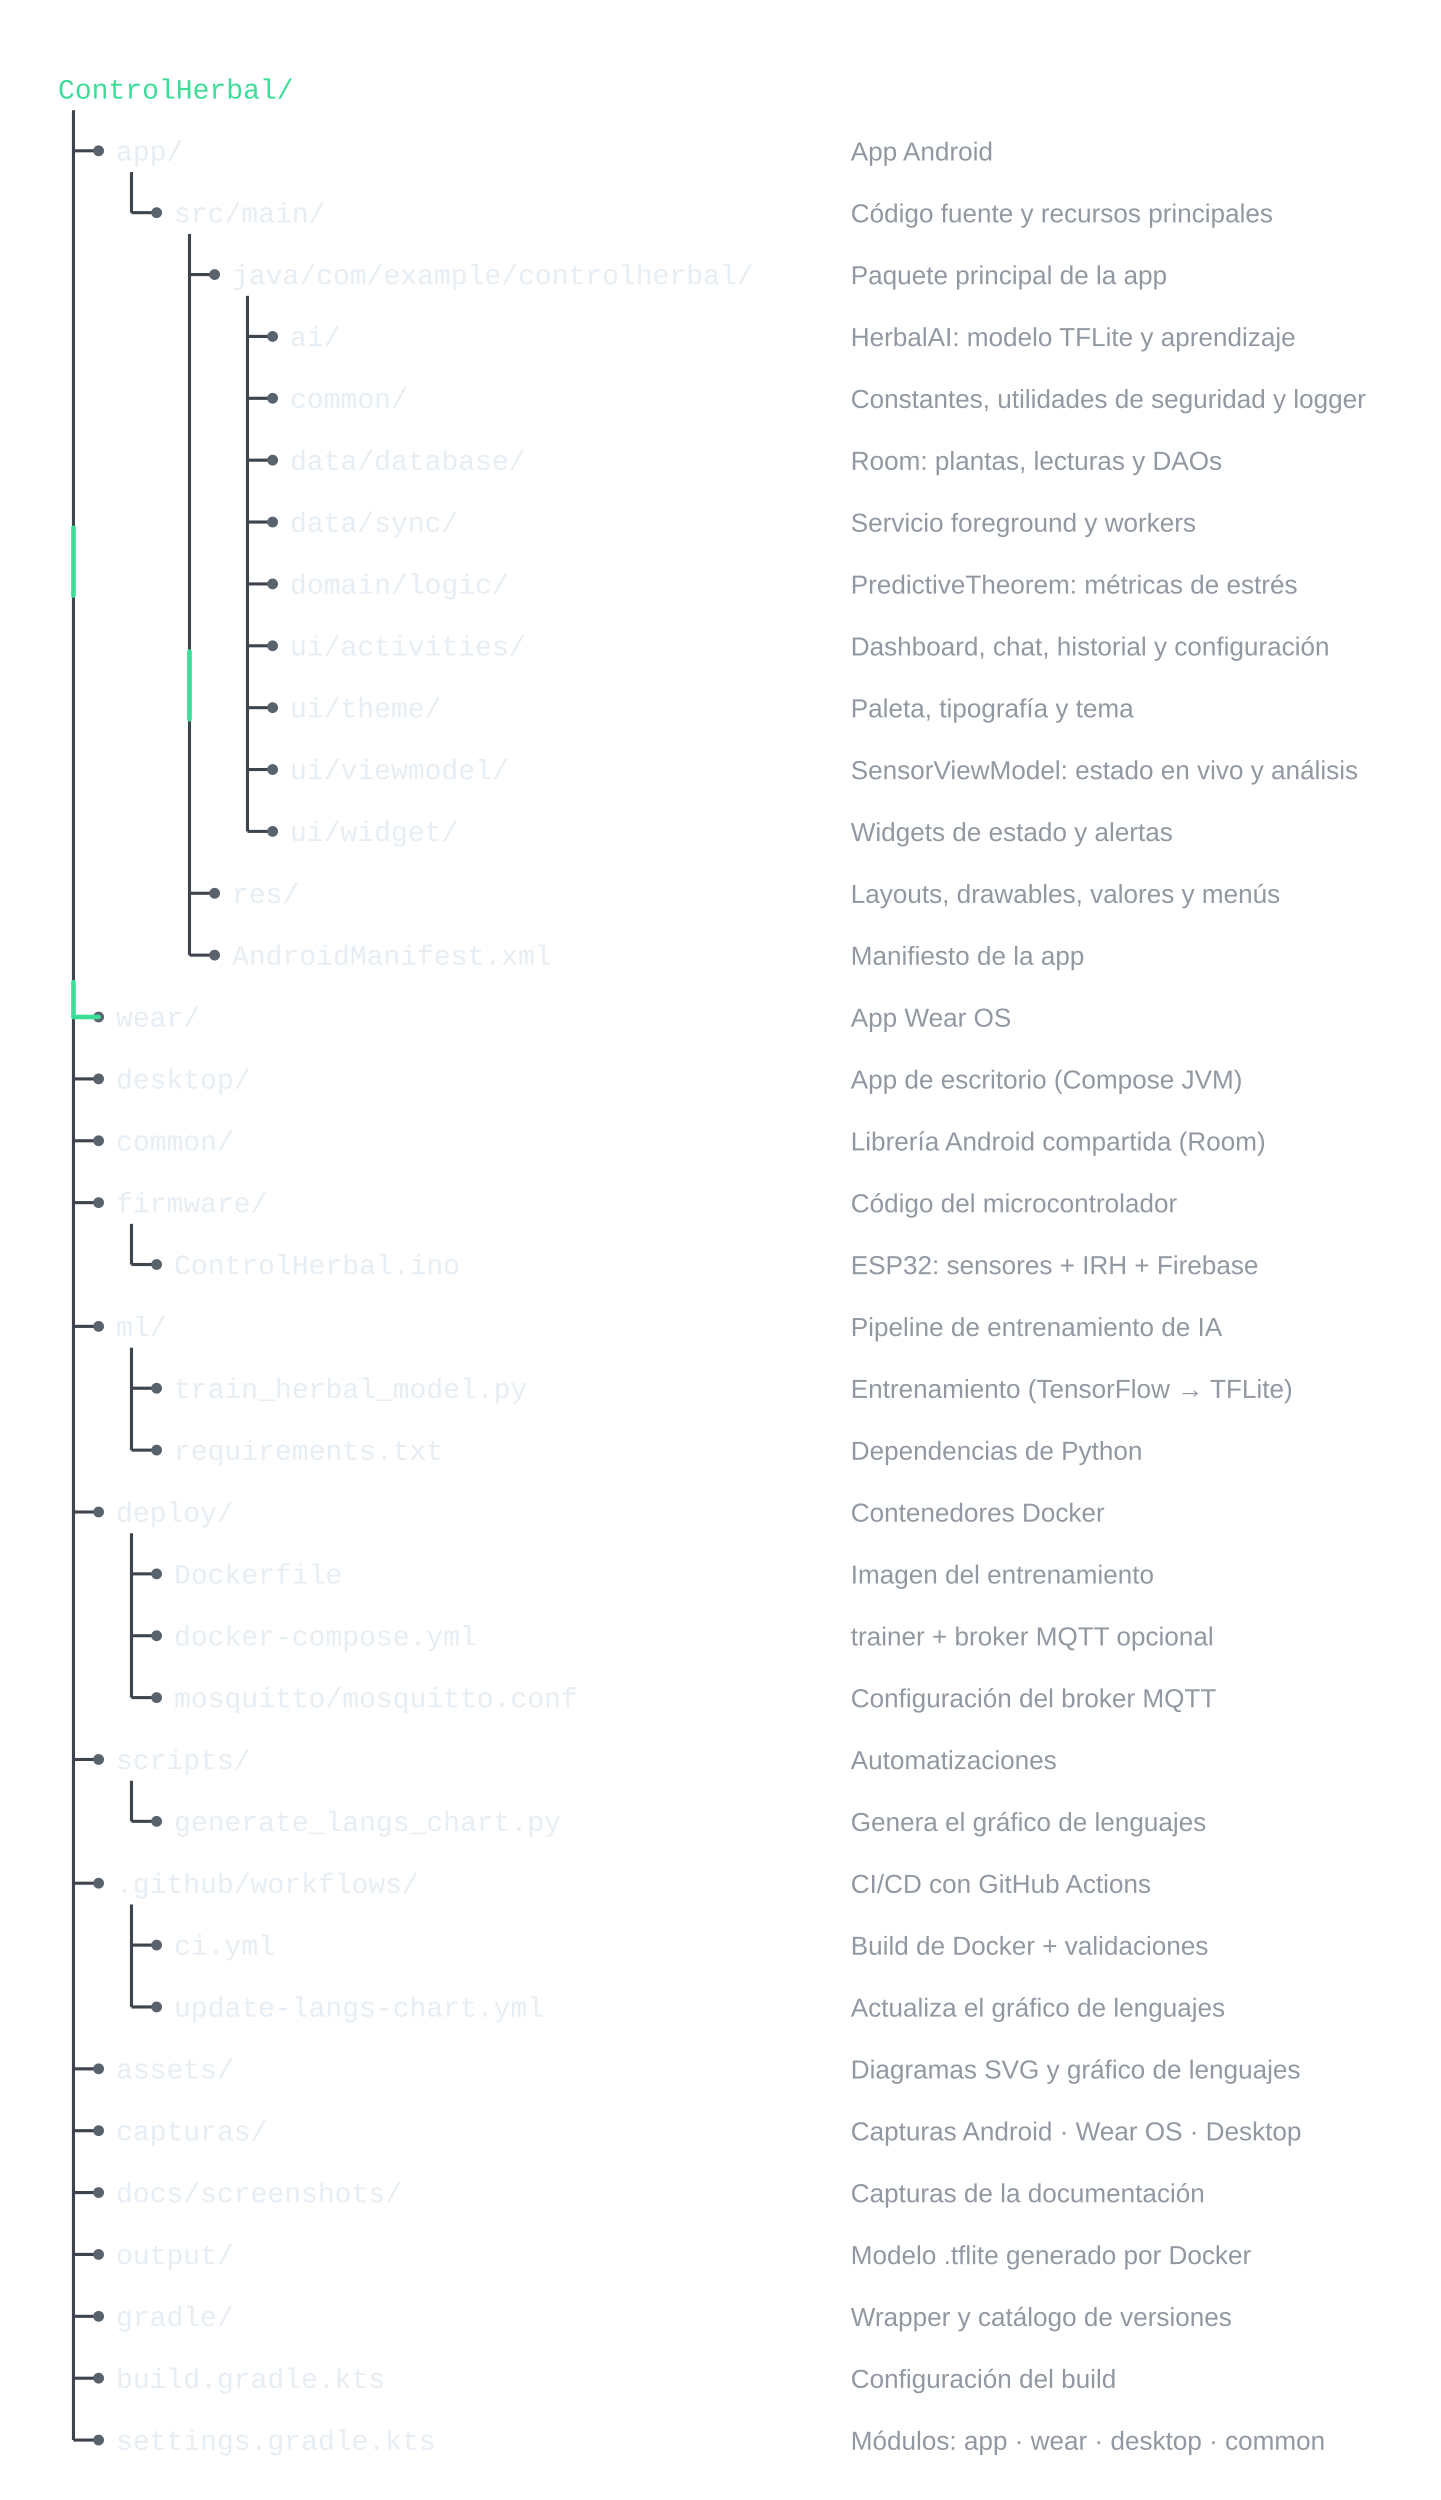
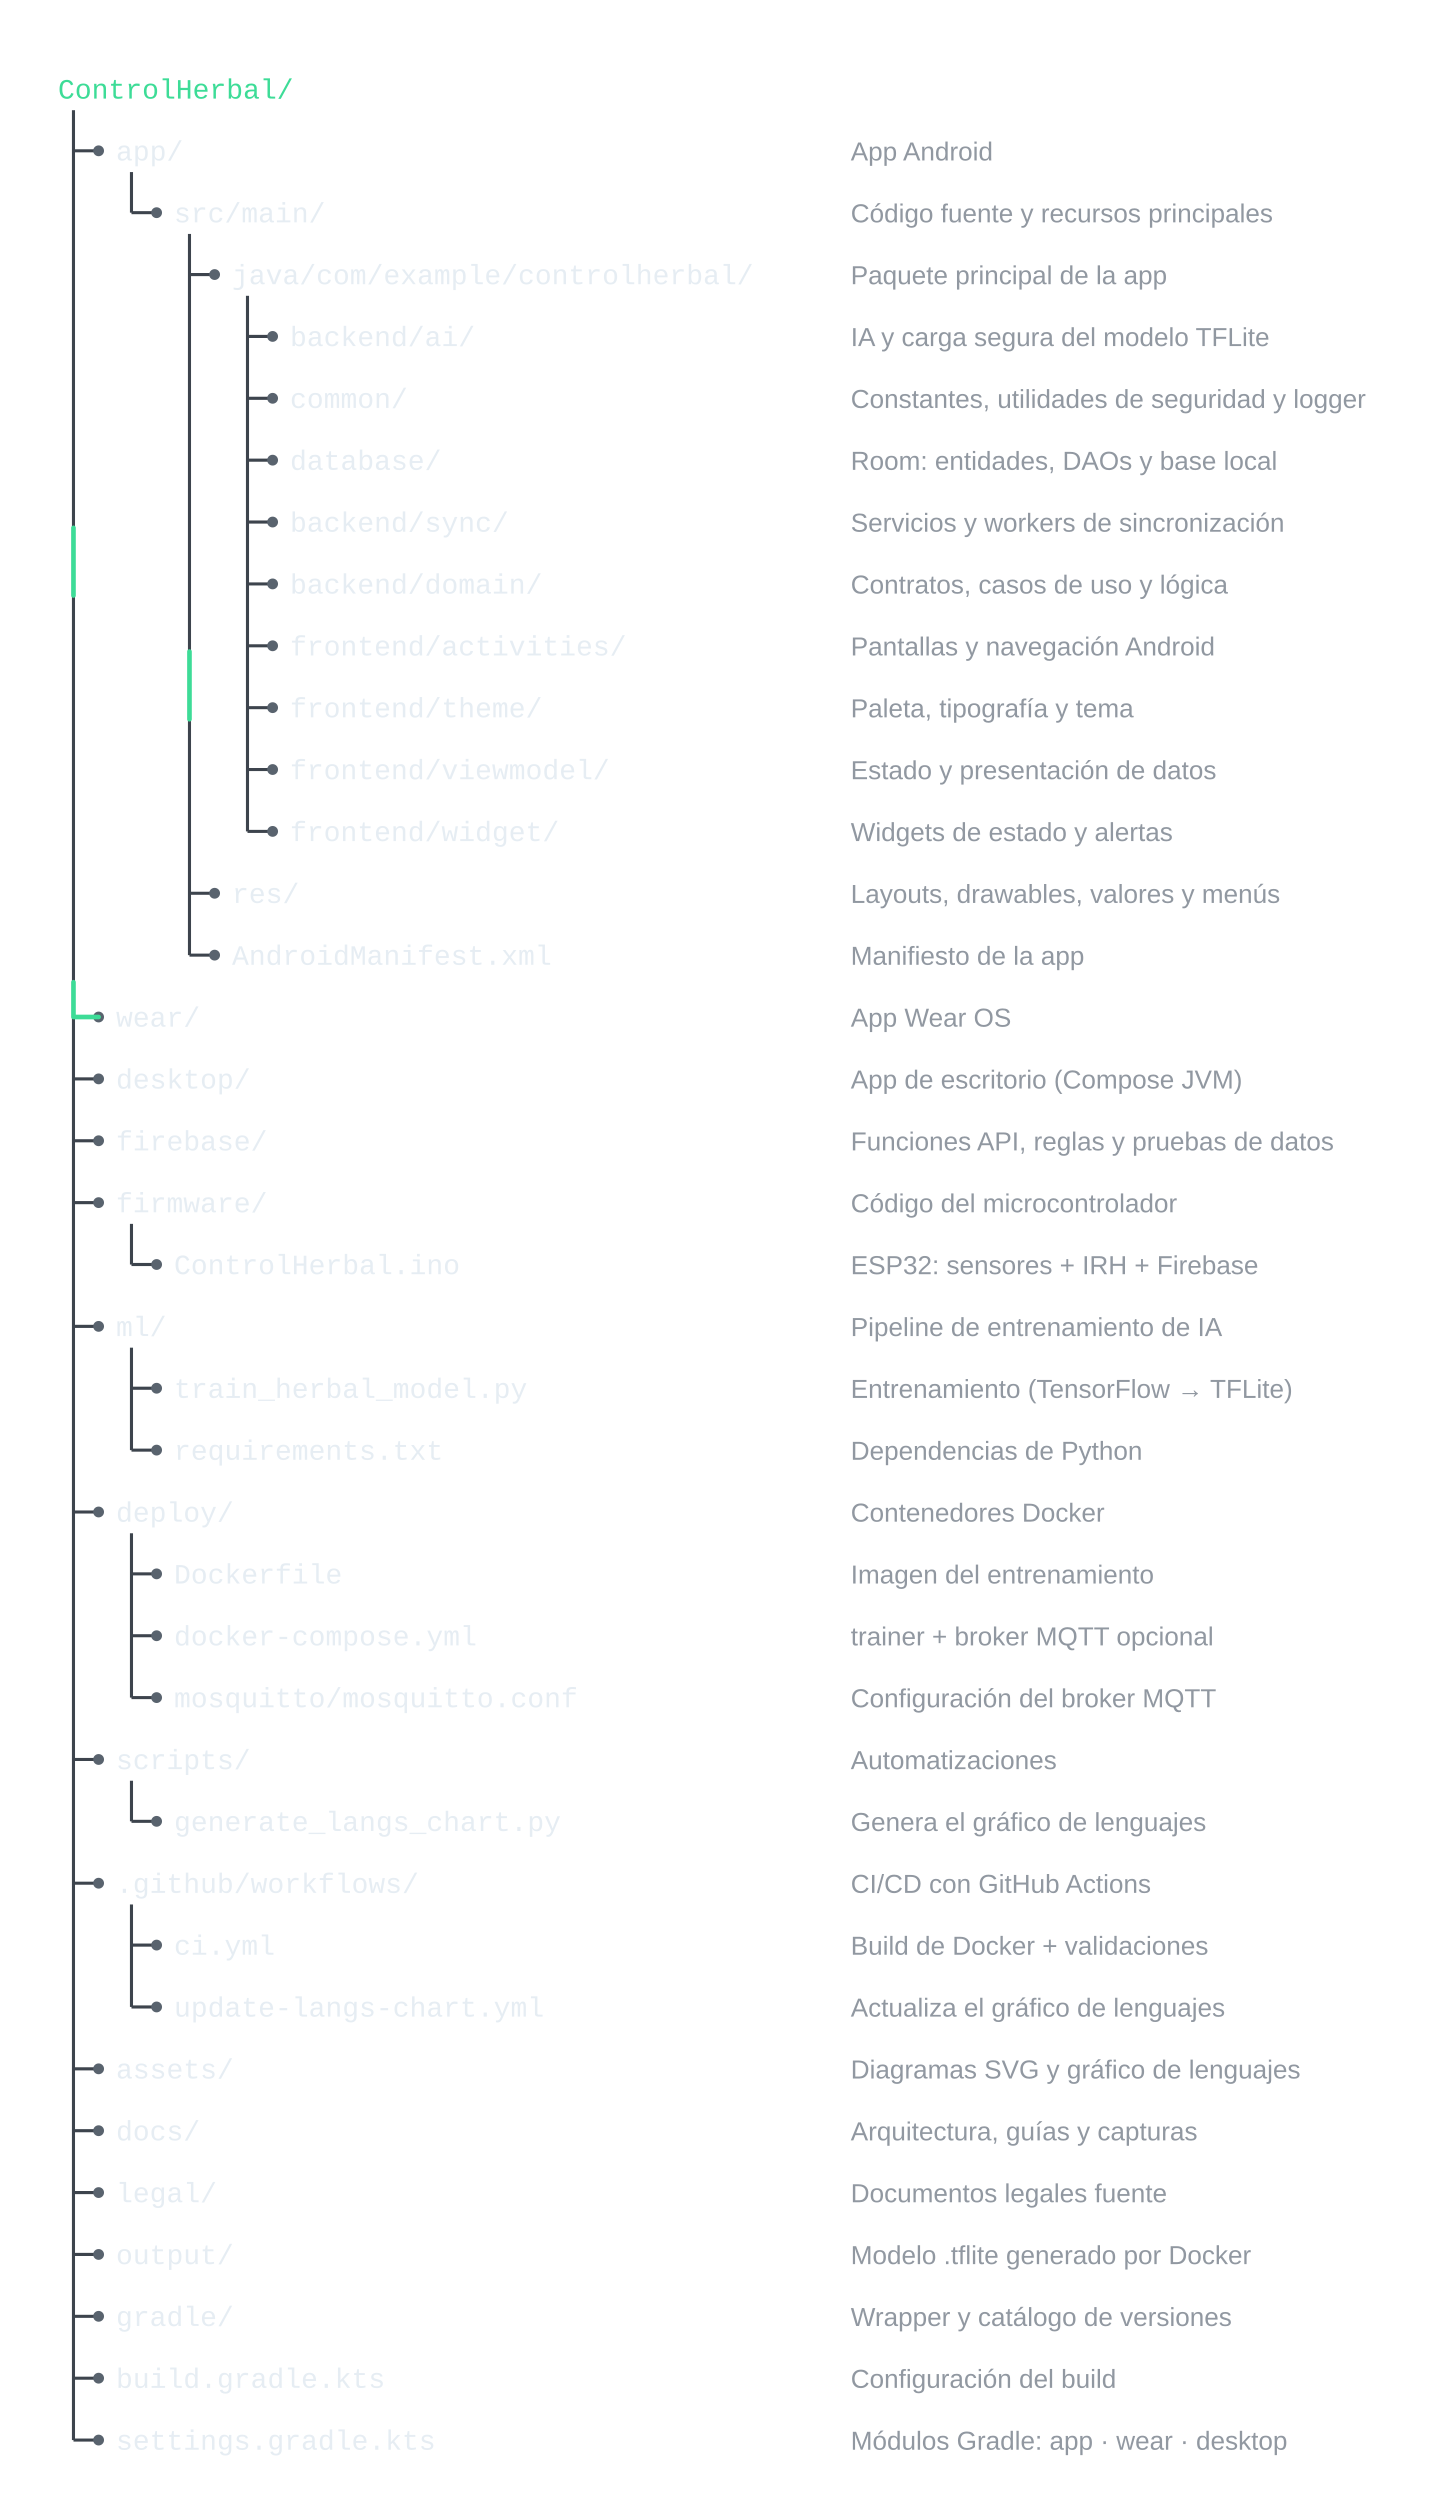
<svg xmlns="http://www.w3.org/2000/svg" width="745" height="1293" viewBox="0 0 745 1293" role="img" aria-labelledby="t">
  <style>
    .nm { font: 14.5px 'SFMono-Regular',Consolas,'Liberation Mono',Menlo,monospace; }
    .cm { font: 400 13.5px 'Geist','Segoe UI','Helvetica Neue',Arial,sans-serif; }
    .ln { fill: none; stroke: #3d444d; stroke-width: 1.6; stroke-linejoin: round; }
    .pl { fill: none; stroke: #3ddc97; stroke-width: 2.4; stroke-linecap: round; stroke-linejoin: round;
           stroke-dasharray: 35 200; stroke-dashoffset: 40; animation: run 4.8s linear infinite; }
    @keyframes run { 0% { stroke-dashoffset: 40; } 11% { stroke-dashoffset: -105; } 11.01%, 100% { stroke-dashoffset: 40; } }
    @media (prefers-reduced-motion: reduce) { .pl { animation: none; display: none; } }
  </style>
  <path class="ln" d="M38 57 V1262" />
  <path class="ln" d="M68 89 V110" />
  <path class="ln" d="M98 121 V494" />
  <path class="ln" d="M128 153 V430" />
  <path class="ln" d="M68 633 V654" />
  <path class="ln" d="M68 697 V750" />
  <path class="ln" d="M68 793 V878" />
  <path class="ln" d="M68 921 V942" />
  <path class="ln" d="M68 985 V1038" />
  <path d="M38 78 H51" class="ln" />
  <circle cx="51" cy="78" r="2.8" fill="#59636e" />
  <path d="M68 110 H81" class="ln" />
  <circle cx="81" cy="110" r="2.8" fill="#59636e" />
  <path d="M98 142 H111" class="ln" />
  <circle cx="111" cy="142" r="2.8" fill="#59636e" />
  <path d="M128 174 H141" class="ln" />
  <circle cx="141" cy="174" r="2.8" fill="#59636e" />
  <path d="M128 206 H141" class="ln" />
  <circle cx="141" cy="206" r="2.8" fill="#59636e" />
  <path d="M128 238 H141" class="ln" />
  <circle cx="141" cy="238" r="2.8" fill="#59636e" />
  <path d="M128 270 H141" class="ln" />
  <circle cx="141" cy="270" r="2.8" fill="#59636e" />
  <path d="M128 302 H141" class="ln" />
  <circle cx="141" cy="302" r="2.8" fill="#59636e" />
  <path d="M128 334 H141" class="ln" />
  <circle cx="141" cy="334" r="2.8" fill="#59636e" />
  <path d="M128 366 H141" class="ln" />
  <circle cx="141" cy="366" r="2.8" fill="#59636e" />
  <path d="M128 398 H141" class="ln" />
  <circle cx="141" cy="398" r="2.8" fill="#59636e" />
  <path d="M128 430 H141" class="ln" />
  <circle cx="141" cy="430" r="2.8" fill="#59636e" />
  <path d="M98 462 H111" class="ln" />
  <circle cx="111" cy="462" r="2.8" fill="#59636e" />
  <path d="M98 494 H111" class="ln" />
  <circle cx="111" cy="494" r="2.8" fill="#59636e" />
  <path d="M38 526 H51" class="ln" />
  <circle cx="51" cy="526" r="2.8" fill="#59636e" />
  <path d="M38 558 H51" class="ln" />
  <circle cx="51" cy="558" r="2.8" fill="#59636e" />
  <path d="M38 590 H51" class="ln" />
  <circle cx="51" cy="590" r="2.8" fill="#59636e" />
  <path d="M38 622 H51" class="ln" />
  <circle cx="51" cy="622" r="2.8" fill="#59636e" />
  <path d="M68 654 H81" class="ln" />
  <circle cx="81" cy="654" r="2.8" fill="#59636e" />
  <path d="M38 686 H51" class="ln" />
  <circle cx="51" cy="686" r="2.8" fill="#59636e" />
  <path d="M68 718 H81" class="ln" />
  <circle cx="81" cy="718" r="2.8" fill="#59636e" />
  <path d="M68 750 H81" class="ln" />
  <circle cx="81" cy="750" r="2.8" fill="#59636e" />
  <path d="M38 782 H51" class="ln" />
  <circle cx="51" cy="782" r="2.8" fill="#59636e" />
  <path d="M68 814 H81" class="ln" />
  <circle cx="81" cy="814" r="2.8" fill="#59636e" />
  <path d="M68 846 H81" class="ln" />
  <circle cx="81" cy="846" r="2.8" fill="#59636e" />
  <path d="M68 878 H81" class="ln" />
  <circle cx="81" cy="878" r="2.8" fill="#59636e" />
  <path d="M38 910 H51" class="ln" />
  <circle cx="51" cy="910" r="2.8" fill="#59636e" />
  <path d="M68 942 H81" class="ln" />
  <circle cx="81" cy="942" r="2.8" fill="#59636e" />
  <path d="M38 974 H51" class="ln" />
  <circle cx="51" cy="974" r="2.8" fill="#59636e" />
  <path d="M68 1006 H81" class="ln" />
  <circle cx="81" cy="1006" r="2.8" fill="#59636e" />
  <path d="M68 1038 H81" class="ln" />
  <circle cx="81" cy="1038" r="2.8" fill="#59636e" />
  <path d="M38 1070 H51" class="ln" />
  <circle cx="51" cy="1070" r="2.8" fill="#59636e" />
  <path d="M38 1102 H51" class="ln" />
  <circle cx="51" cy="1102" r="2.8" fill="#59636e" />
  <path d="M38 1134 H51" class="ln" />
  <circle cx="51" cy="1134" r="2.8" fill="#59636e" />
  <path d="M38 1166 H51" class="ln" />
  <circle cx="51" cy="1166" r="2.8" fill="#59636e" />
  <path d="M38 1198 H51" class="ln" />
  <circle cx="51" cy="1198" r="2.8" fill="#59636e" />
  <path d="M38 1230 H51" class="ln" />
  <circle cx="51" cy="1230" r="2.8" fill="#59636e" />
  <path d="M38 1262 H51" class="ln" />
  <circle cx="51" cy="1262" r="2.8" fill="#59636e" />
  <path class="pl" pathLength="100" d="M38 57 V78 H51" style="animation-delay:0.10s" />
  <path class="pl" pathLength="100" d="M68 89 V110 H81" style="animation-delay:0.20s" />
  <path class="pl" pathLength="100" d="M98 121 V142 H111" style="animation-delay:0.30s" />
  <path class="pl" pathLength="100" d="M128 153 V174 H141" style="animation-delay:0.40s" />
  <path class="pl" pathLength="100" d="M128 174 V206 H141" style="animation-delay:0.50s" />
  <path class="pl" pathLength="100" d="M128 206 V238 H141" style="animation-delay:0.60s" />
  <path class="pl" pathLength="100" d="M128 238 V270 H141" style="animation-delay:0.70s" />
  <path class="pl" pathLength="100" d="M128 270 V302 H141" style="animation-delay:0.80s" />
  <path class="pl" pathLength="100" d="M128 302 V334 H141" style="animation-delay:0.90s" />
  <path class="pl" pathLength="100" d="M128 334 V366 H141" style="animation-delay:1.00s" />
  <path class="pl" pathLength="100" d="M128 366 V398 H141" style="animation-delay:1.10s" />
  <path class="pl" pathLength="100" d="M128 398 V430 H141" style="animation-delay:1.20s" />
  <path class="pl" pathLength="100" d="M98 142 V462 H111" style="animation-delay:1.30s" />
  <path class="pl" pathLength="100" d="M98 462 V494 H111" style="animation-delay:1.40s" />
  <path class="pl" pathLength="100" d="M38 78 V526 H51" style="animation-delay:1.50s" />
  <path class="pl" pathLength="100" d="M38 526 V558 H51" style="animation-delay:1.60s" />
  <path class="pl" pathLength="100" d="M38 558 V590 H51" style="animation-delay:1.70s" />
  <path class="pl" pathLength="100" d="M38 590 V622 H51" style="animation-delay:1.80s" />
  <path class="pl" pathLength="100" d="M68 633 V654 H81" style="animation-delay:1.90s" />
  <path class="pl" pathLength="100" d="M38 622 V686 H51" style="animation-delay:2.00s" />
  <path class="pl" pathLength="100" d="M68 697 V718 H81" style="animation-delay:2.10s" />
  <path class="pl" pathLength="100" d="M68 718 V750 H81" style="animation-delay:2.20s" />
  <path class="pl" pathLength="100" d="M38 686 V782 H51" style="animation-delay:2.30s" />
  <path class="pl" pathLength="100" d="M68 793 V814 H81" style="animation-delay:2.40s" />
  <path class="pl" pathLength="100" d="M68 814 V846 H81" style="animation-delay:2.50s" />
  <path class="pl" pathLength="100" d="M68 846 V878 H81" style="animation-delay:2.60s" />
  <path class="pl" pathLength="100" d="M38 782 V910 H51" style="animation-delay:2.70s" />
  <path class="pl" pathLength="100" d="M68 921 V942 H81" style="animation-delay:2.80s" />
  <path class="pl" pathLength="100" d="M38 910 V974 H51" style="animation-delay:2.90s" />
  <path class="pl" pathLength="100" d="M68 985 V1006 H81" style="animation-delay:3.00s" />
  <path class="pl" pathLength="100" d="M68 1006 V1038 H81" style="animation-delay:3.10s" />
  <path class="pl" pathLength="100" d="M38 974 V1070 H51" style="animation-delay:3.20s" />
  <path class="pl" pathLength="100" d="M38 1070 V1102 H51" style="animation-delay:3.30s" />
  <path class="pl" pathLength="100" d="M38 1102 V1134 H51" style="animation-delay:3.40s" />
  <path class="pl" pathLength="100" d="M38 1134 V1166 H51" style="animation-delay:3.50s" />
  <path class="pl" pathLength="100" d="M38 1166 V1198 H51" style="animation-delay:3.60s" />
  <path class="pl" pathLength="100" d="M38 1198 V1230 H51" style="animation-delay:3.70s" />
  <path class="pl" pathLength="100" d="M38 1230 V1262 H51" style="animation-delay:3.80s" />
  <text class="nm" x="30" y="51" font-weight="700" fill="#3ddc97">ControlHerbal/</text>
  <text class="nm" x="60" y="83" font-weight="700" fill="#e6edf3">app/</text>
  <text class="cm" x="440" y="83" fill="#9198a1">App Android</text>
  <text class="nm" x="90" y="115" font-weight="700" fill="#e6edf3">src/main/</text>
  <text class="cm" x="440" y="115" fill="#9198a1">Código fuente y recursos principales</text>
  <text class="nm" x="120" y="147" font-weight="700" fill="#e6edf3">java/com/example/controlherbal/</text>
  <text class="cm" x="440" y="147" fill="#9198a1">Paquete principal de la app</text>
-   <text class="nm" x="150" y="179" font-weight="700" fill="#e6edf3">ai/</text>
-   <text class="cm" x="440" y="179" fill="#9198a1">HerbalAI: modelo TFLite y aprendizaje</text>
+   <text class="nm" x="150" y="179" font-weight="700" fill="#e6edf3">backend/ai/</text>
+   <text class="cm" x="440" y="179" fill="#9198a1">IA y carga segura del modelo TFLite</text>
  <text class="nm" x="150" y="211" font-weight="700" fill="#e6edf3">common/</text>
  <text class="cm" x="440" y="211" fill="#9198a1">Constantes, utilidades de seguridad y logger</text>
-   <text class="nm" x="150" y="243" font-weight="700" fill="#e6edf3">data/database/</text>
-   <text class="cm" x="440" y="243" fill="#9198a1">Room: plantas, lecturas y DAOs</text>
-   <text class="nm" x="150" y="275" font-weight="700" fill="#e6edf3">data/sync/</text>
-   <text class="cm" x="440" y="275" fill="#9198a1">Servicio foreground y workers</text>
-   <text class="nm" x="150" y="307" font-weight="700" fill="#e6edf3">domain/logic/</text>
-   <text class="cm" x="440" y="307" fill="#9198a1">PredictiveTheorem: métricas de estrés</text>
-   <text class="nm" x="150" y="339" font-weight="700" fill="#e6edf3">ui/activities/</text>
-   <text class="cm" x="440" y="339" fill="#9198a1">Dashboard, chat, historial y configuración</text>
-   <text class="nm" x="150" y="371" font-weight="700" fill="#e6edf3">ui/theme/</text>
+   <text class="nm" x="150" y="243" font-weight="700" fill="#e6edf3">database/</text>
+   <text class="cm" x="440" y="243" fill="#9198a1">Room: entidades, DAOs y base local</text>
+   <text class="nm" x="150" y="275" font-weight="700" fill="#e6edf3">backend/sync/</text>
+   <text class="cm" x="440" y="275" fill="#9198a1">Servicios y workers de sincronización</text>
+   <text class="nm" x="150" y="307" font-weight="700" fill="#e6edf3">backend/domain/</text>
+   <text class="cm" x="440" y="307" fill="#9198a1">Contratos, casos de uso y lógica</text>
+   <text class="nm" x="150" y="339" font-weight="700" fill="#e6edf3">frontend/activities/</text>
+   <text class="cm" x="440" y="339" fill="#9198a1">Pantallas y navegación Android</text>
+   <text class="nm" x="150" y="371" font-weight="700" fill="#e6edf3">frontend/theme/</text>
  <text class="cm" x="440" y="371" fill="#9198a1">Paleta, tipografía y tema</text>
-   <text class="nm" x="150" y="403" font-weight="700" fill="#e6edf3">ui/viewmodel/</text>
-   <text class="cm" x="440" y="403" fill="#9198a1">SensorViewModel: estado en vivo y análisis</text>
-   <text class="nm" x="150" y="435" font-weight="700" fill="#e6edf3">ui/widget/</text>
+   <text class="nm" x="150" y="403" font-weight="700" fill="#e6edf3">frontend/viewmodel/</text>
+   <text class="cm" x="440" y="403" fill="#9198a1">Estado y presentación de datos</text>
+   <text class="nm" x="150" y="435" font-weight="700" fill="#e6edf3">frontend/widget/</text>
  <text class="cm" x="440" y="435" fill="#9198a1">Widgets de estado y alertas</text>
  <text class="nm" x="120" y="467" font-weight="700" fill="#e6edf3">res/</text>
  <text class="cm" x="440" y="467" fill="#9198a1">Layouts, drawables, valores y menús</text>
  <text class="nm" x="120" y="499" font-weight="400" fill="#e6edf3">AndroidManifest.xml</text>
  <text class="cm" x="440" y="499" fill="#9198a1">Manifiesto de la app</text>
  <text class="nm" x="60" y="531" font-weight="700" fill="#e6edf3">wear/</text>
  <text class="cm" x="440" y="531" fill="#9198a1">App Wear OS</text>
  <text class="nm" x="60" y="563" font-weight="700" fill="#e6edf3">desktop/</text>
  <text class="cm" x="440" y="563" fill="#9198a1">App de escritorio (Compose JVM)</text>
-   <text class="nm" x="60" y="595" font-weight="700" fill="#e6edf3">common/</text>
-   <text class="cm" x="440" y="595" fill="#9198a1">Librería Android compartida (Room)</text>
+   <text class="nm" x="60" y="595" font-weight="700" fill="#e6edf3">firebase/</text>
+   <text class="cm" x="440" y="595" fill="#9198a1">Funciones API, reglas y pruebas de datos</text>
  <text class="nm" x="60" y="627" font-weight="700" fill="#e6edf3">firmware/</text>
  <text class="cm" x="440" y="627" fill="#9198a1">Código del microcontrolador</text>
  <text class="nm" x="90" y="659" font-weight="400" fill="#e6edf3">ControlHerbal.ino</text>
  <text class="cm" x="440" y="659" fill="#9198a1">ESP32: sensores + IRH + Firebase</text>
  <text class="nm" x="60" y="691" font-weight="700" fill="#e6edf3">ml/</text>
  <text class="cm" x="440" y="691" fill="#9198a1">Pipeline de entrenamiento de IA</text>
  <text class="nm" x="90" y="723" font-weight="400" fill="#e6edf3">train_herbal_model.py</text>
  <text class="cm" x="440" y="723" fill="#9198a1">Entrenamiento (TensorFlow → TFLite)</text>
  <text class="nm" x="90" y="755" font-weight="400" fill="#e6edf3">requirements.txt</text>
  <text class="cm" x="440" y="755" fill="#9198a1">Dependencias de Python</text>
  <text class="nm" x="60" y="787" font-weight="700" fill="#e6edf3">deploy/</text>
  <text class="cm" x="440" y="787" fill="#9198a1">Contenedores Docker</text>
  <text class="nm" x="90" y="819" font-weight="400" fill="#e6edf3">Dockerfile</text>
  <text class="cm" x="440" y="819" fill="#9198a1">Imagen del entrenamiento</text>
  <text class="nm" x="90" y="851" font-weight="400" fill="#e6edf3">docker-compose.yml</text>
  <text class="cm" x="440" y="851" fill="#9198a1">trainer + broker MQTT opcional</text>
  <text class="nm" x="90" y="883" font-weight="400" fill="#e6edf3">mosquitto/mosquitto.conf</text>
  <text class="cm" x="440" y="883" fill="#9198a1">Configuración del broker MQTT</text>
  <text class="nm" x="60" y="915" font-weight="700" fill="#e6edf3">scripts/</text>
  <text class="cm" x="440" y="915" fill="#9198a1">Automatizaciones</text>
  <text class="nm" x="90" y="947" font-weight="400" fill="#e6edf3">generate_langs_chart.py</text>
  <text class="cm" x="440" y="947" fill="#9198a1">Genera el gráfico de lenguajes</text>
  <text class="nm" x="60" y="979" font-weight="700" fill="#e6edf3">.github/workflows/</text>
  <text class="cm" x="440" y="979" fill="#9198a1">CI/CD con GitHub Actions</text>
  <text class="nm" x="90" y="1011" font-weight="400" fill="#e6edf3">ci.yml</text>
  <text class="cm" x="440" y="1011" fill="#9198a1">Build de Docker + validaciones</text>
  <text class="nm" x="90" y="1043" font-weight="400" fill="#e6edf3">update-langs-chart.yml</text>
  <text class="cm" x="440" y="1043" fill="#9198a1">Actualiza el gráfico de lenguajes</text>
  <text class="nm" x="60" y="1075" font-weight="700" fill="#e6edf3">assets/</text>
  <text class="cm" x="440" y="1075" fill="#9198a1">Diagramas SVG y gráfico de lenguajes</text>
-   <text class="nm" x="60" y="1107" font-weight="700" fill="#e6edf3">capturas/</text>
-   <text class="cm" x="440" y="1107" fill="#9198a1">Capturas Android · Wear OS · Desktop</text>
-   <text class="nm" x="60" y="1139" font-weight="700" fill="#e6edf3">docs/screenshots/</text>
-   <text class="cm" x="440" y="1139" fill="#9198a1">Capturas de la documentación</text>
+   <text class="nm" x="60" y="1107" font-weight="700" fill="#e6edf3">docs/</text>
+   <text class="cm" x="440" y="1107" fill="#9198a1">Arquitectura, guías y capturas</text>
+   <text class="nm" x="60" y="1139" font-weight="700" fill="#e6edf3">legal/</text>
+   <text class="cm" x="440" y="1139" fill="#9198a1">Documentos legales fuente</text>
  <text class="nm" x="60" y="1171" font-weight="700" fill="#e6edf3">output/</text>
  <text class="cm" x="440" y="1171" fill="#9198a1">Modelo .tflite generado por Docker</text>
  <text class="nm" x="60" y="1203" font-weight="700" fill="#e6edf3">gradle/</text>
  <text class="cm" x="440" y="1203" fill="#9198a1">Wrapper y catálogo de versiones</text>
  <text class="nm" x="60" y="1235" font-weight="400" fill="#e6edf3">build.gradle.kts</text>
  <text class="cm" x="440" y="1235" fill="#9198a1">Configuración del build</text>
  <text class="nm" x="60" y="1267" font-weight="400" fill="#e6edf3">settings.gradle.kts</text>
-   <text class="cm" x="440" y="1267" fill="#9198a1">Módulos: app · wear · desktop · common</text>
+   <text class="cm" x="440" y="1267" fill="#9198a1">Módulos Gradle: app · wear · desktop</text>
</svg>
